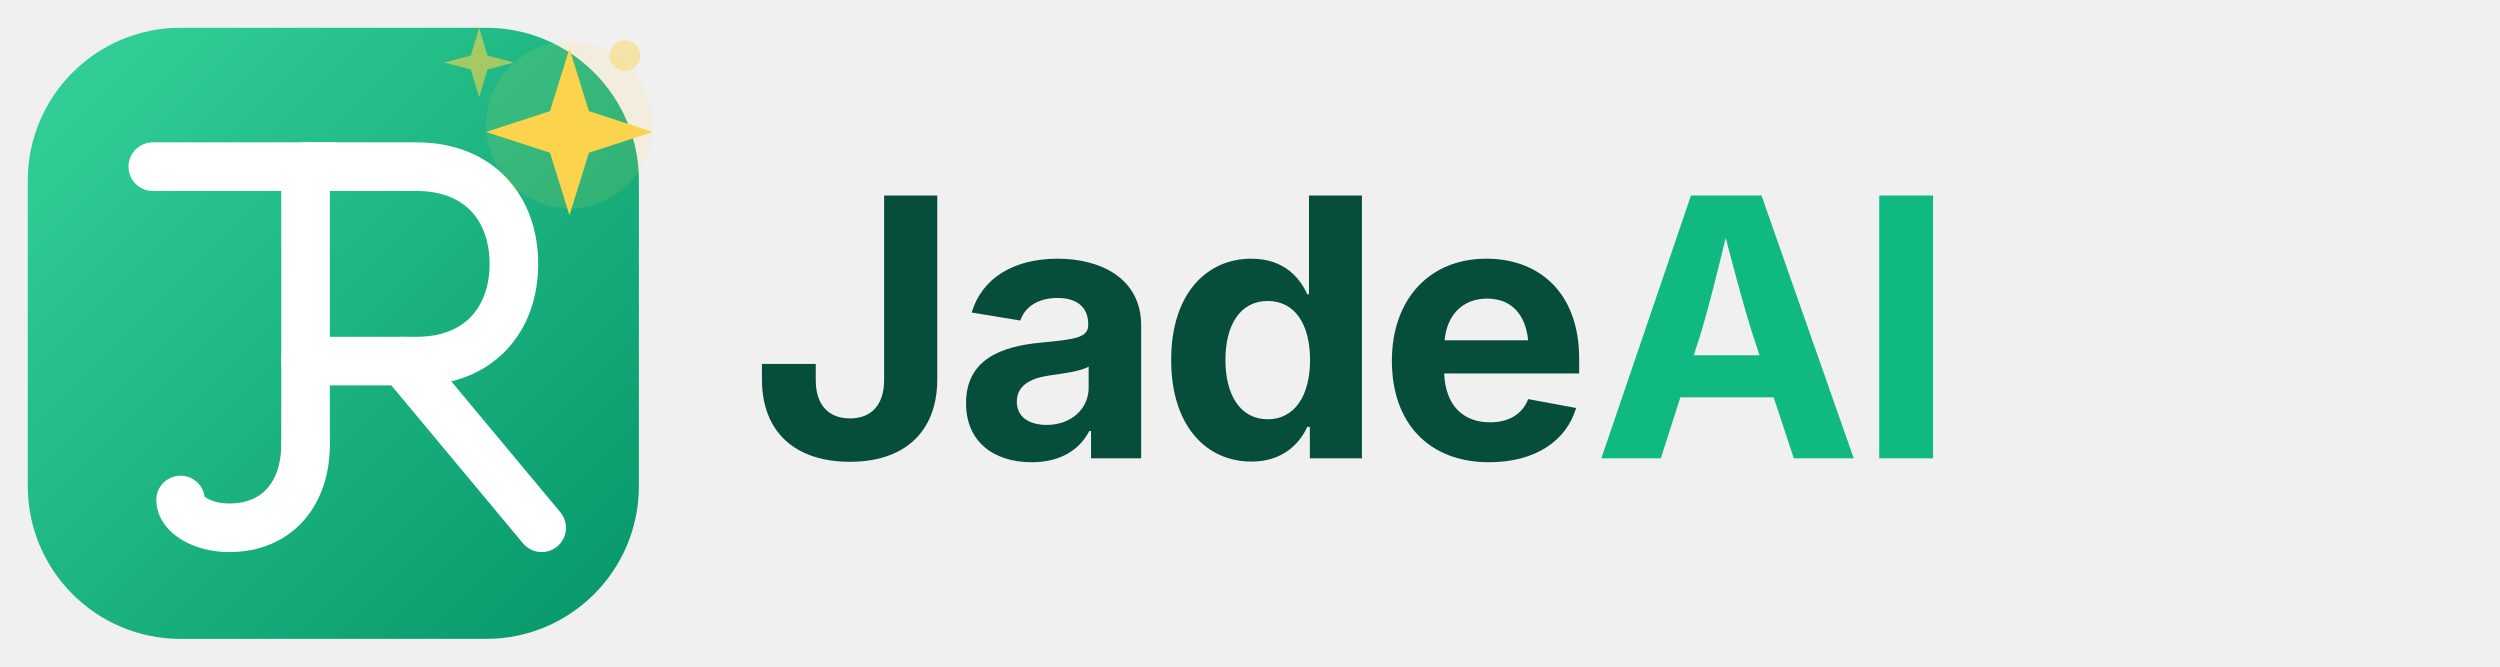
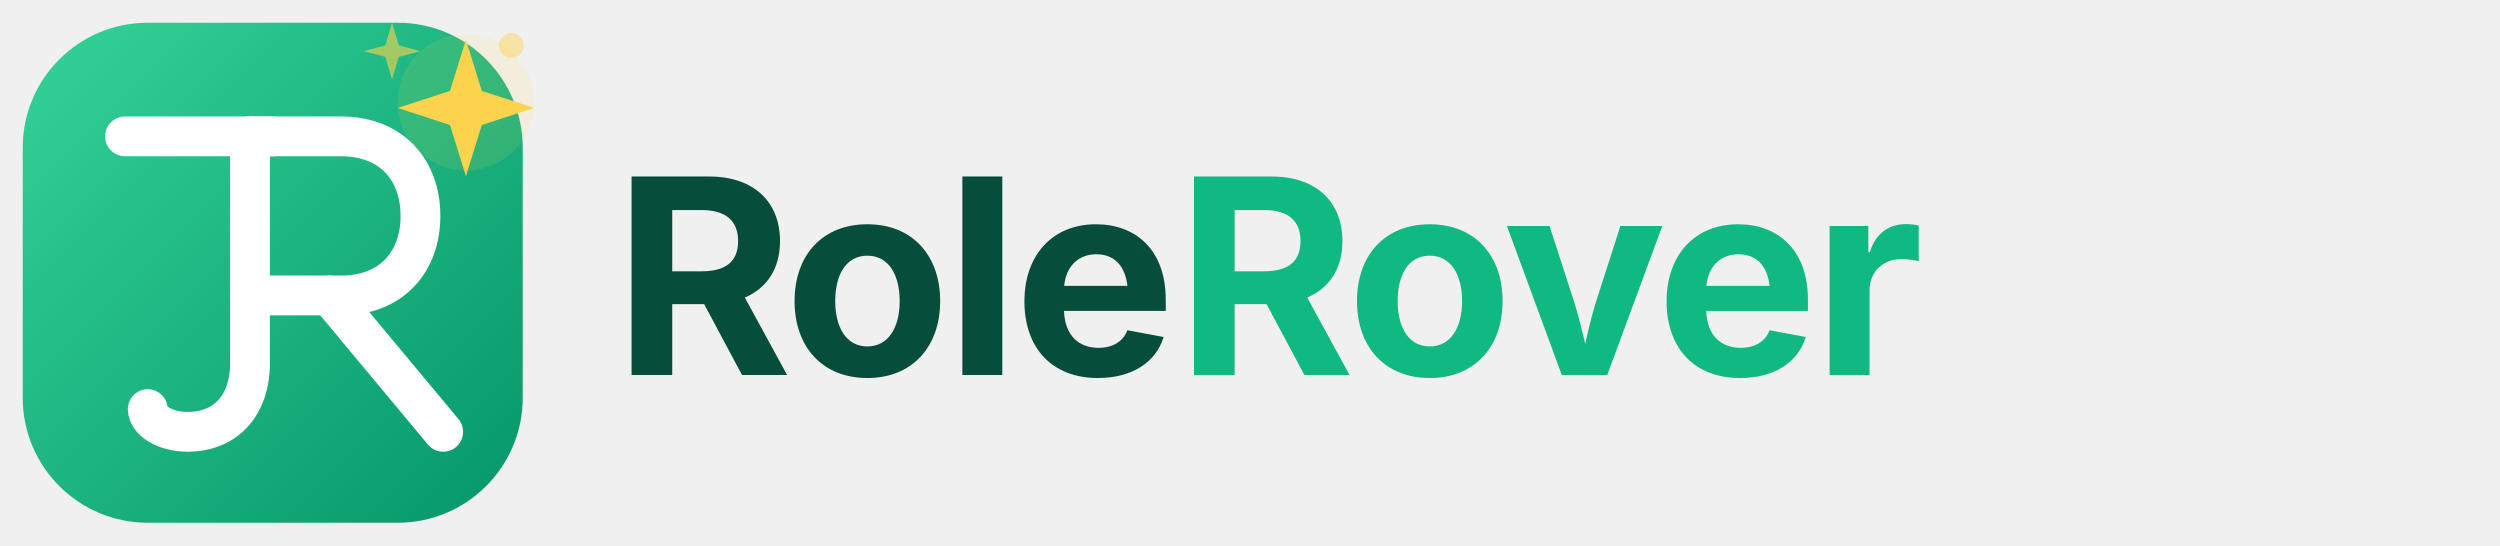
- <svg xmlns="http://www.w3.org/2000/svg" width="180" height="48" viewBox="0 0 180 48" fill="none">
+ <svg xmlns="http://www.w3.org/2000/svg" width="220" height="48" viewBox="0 0 220 48" fill="none">
  <defs>
-     <linearGradient id="jade-f" x1="2" y1="2" x2="46" y2="46" gradientUnits="userSpaceOnUse">
+     <linearGradient id="rover-f" x1="2" y1="2" x2="46" y2="46" gradientUnits="userSpaceOnUse">
      <stop offset="0%" stop-color="#34D399" />
      <stop offset="100%" stop-color="#059669" />
    </linearGradient>
  </defs>
  <g>
-     <rect x="2" y="2" width="44" height="44" rx="11" fill="url(#jade-f)" />
+     <rect x="2" y="2" width="44" height="44" rx="11" fill="url(#rover-f)" />
    <g stroke="white" stroke-width="3.5" stroke-linecap="round" stroke-linejoin="round" fill="none">
      <path d="M11 12H24" />
      <path d="M22 12V32" />
      <path d="M22 32C22 35.5 20 38 16.5 38C14.5 38 13 37 13 36" />
      <path d="M22 12H30C34.5 12 37 15 37 19C37 23 34.5 26 30 26H22" />
      <path d="M29 26L39 38" />
    </g>
    <circle cx="41" cy="9" r="6" fill="#FCD34D" opacity="0.12" />
    <path d="M41 3.5L42.4 8L47 9.5L42.4 11L41 15.5L39.6 11L35 9.5L39.6 8Z" fill="#FCD34D" />
    <path d="M34.5 2L35.1 4L37 4.5L35.1 5L34.5 7L33.9 5L32 4.5L33.9 4Z" fill="#FCD34D" opacity="0.6" />
    <circle cx="45" cy="4" r="1.1" fill="#FCD34D" opacity="0.45" />
  </g>
-   <text x="54" y="33" font-family="system-ui, -apple-system, 'Segoe UI', sans-serif" font-size="26" font-weight="700" fill="#064E3B" letter-spacing="-0.5">
-     Jade<tspan fill="#10B981">AI</tspan>
+   <text x="54" y="33" font-family="system-ui, -apple-system, 'Segoe UI', sans-serif" font-size="24" font-weight="700" fill="#064E3B" letter-spacing="-0.5">
+     Role<tspan fill="#10B981">Rover</tspan>
  </text>
</svg>
